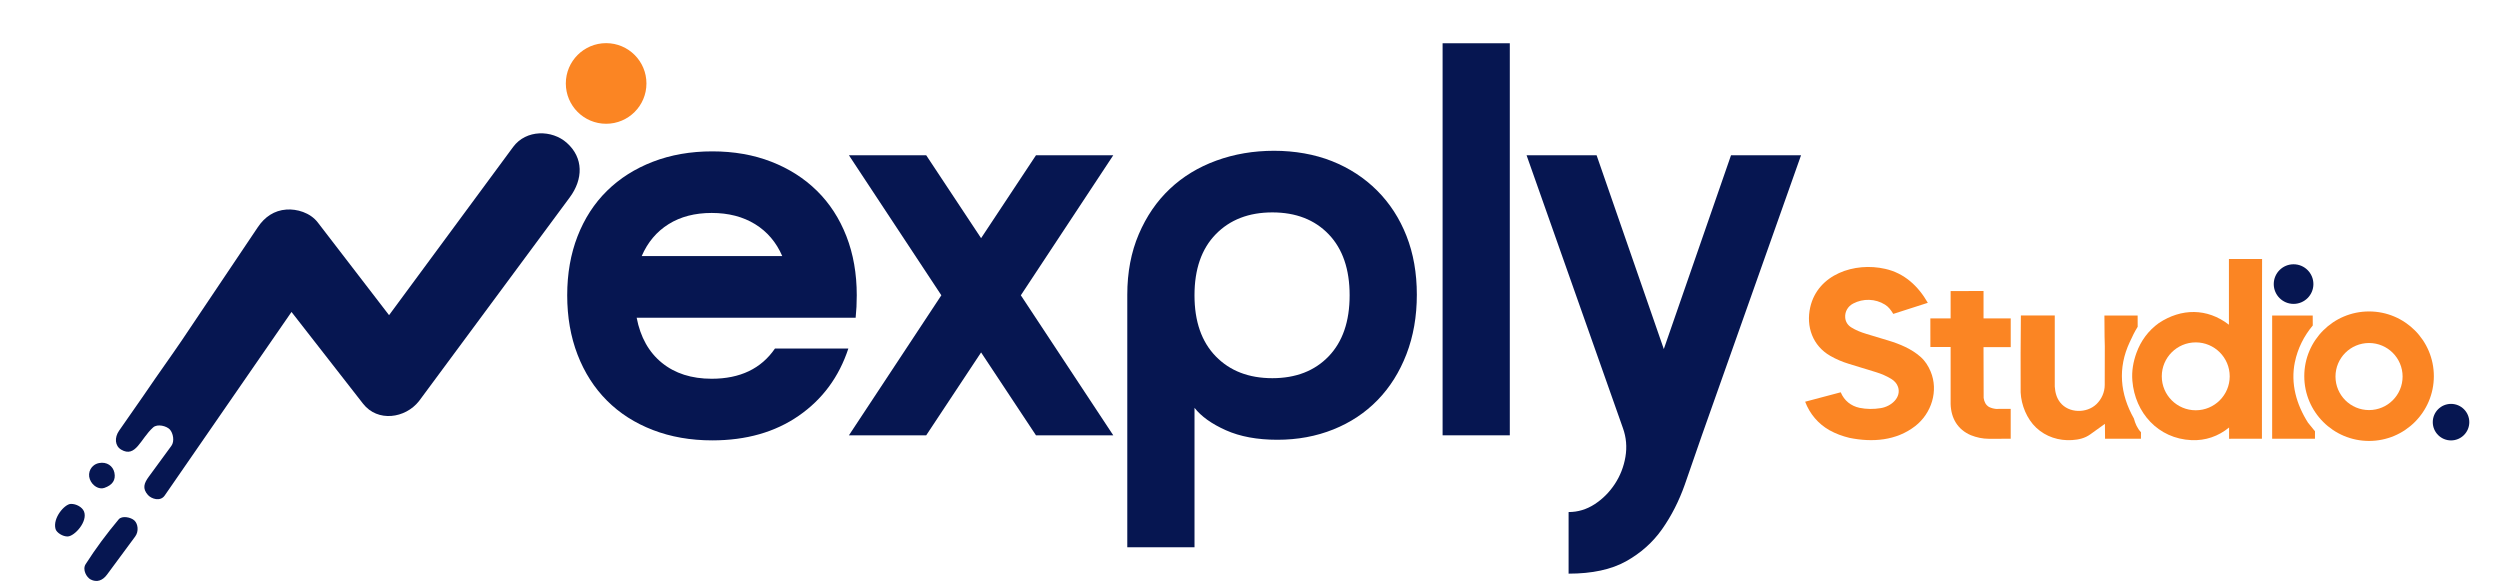
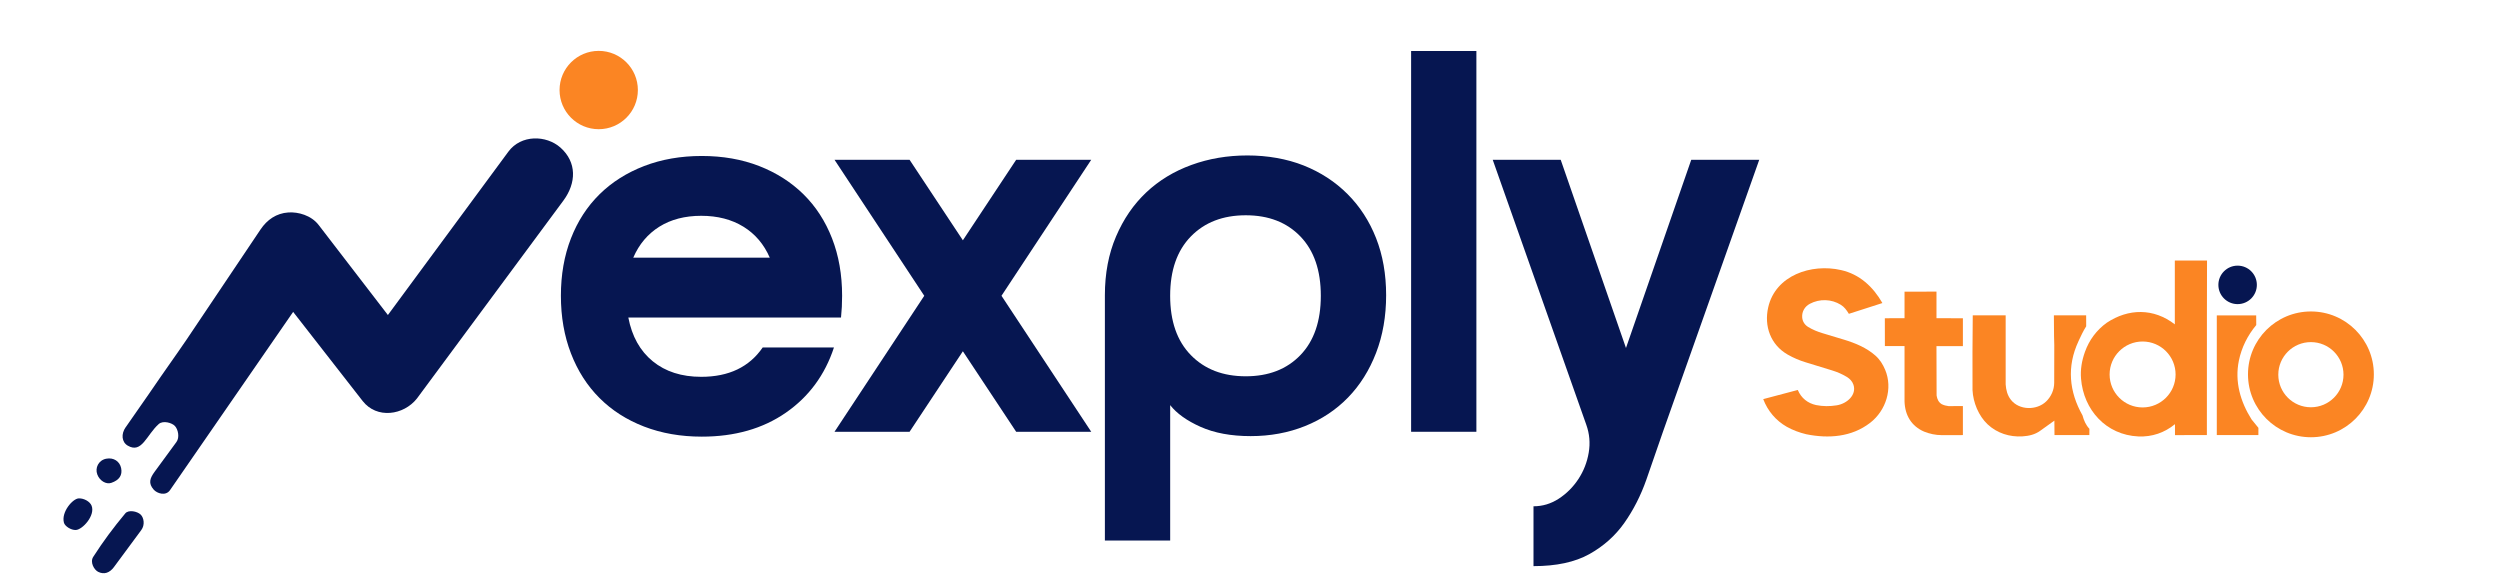
<svg xmlns="http://www.w3.org/2000/svg" id="Layer_1" version="1.1" viewBox="0 0 1280 300">
  <defs>
    <style>
      .st0 {
        fill: #fb8523;
      }

      .st1 {
        fill: #061651;
      }
    </style>
  </defs>
  <g>
    <g>
-       <path class="st1" d="M364.39,193.92c14.53,0,25.33-5.16,32.4-15.48h37.57c-4.78,14.53-13.24,26-25.38,34.41-12.14,8.41-26.91,12.62-44.3,12.62-11.09,0-21.22-1.77-30.4-5.31s-17.02-8.55-23.51-15.05c-6.5-6.5-11.52-14.34-15.06-23.51-3.54-9.18-5.3-19.31-5.3-30.4s1.77-21.17,5.3-30.25c3.54-9.08,8.55-16.82,15.06-23.23,6.5-6.4,14.34-11.37,23.51-14.91,9.18-3.54,19.31-5.31,30.4-5.31s21.17,1.77,30.25,5.31c9.08,3.54,16.87,8.51,23.37,14.91,6.5,6.41,11.52,14.15,15.06,23.23,3.54,9.08,5.3,19.17,5.3,30.25,0,2.11-.05,4.06-.14,5.88-.1,1.82-.24,3.68-.43,5.59h-112.12c1.91,9.94,6.21,17.64,12.9,23.08,6.69,5.45,15.2,8.17,25.52,8.17ZM400.52,131.12c-3.06-7.07-7.7-12.52-13.91-16.35-6.21-3.82-13.62-5.74-22.22-5.74s-15.96,1.91-22.08,5.74c-6.12,3.83-10.71,9.27-13.76,16.35h71.98Z" />
-       <path class="st1" d="M434.65,79.5h39.57l28.1,42.44,28.1-42.44h39.57l-47.32,71.69,47.32,71.69h-39.57l-28.1-42.44-28.1,42.44h-39.57l47.32-71.69-47.32-71.69Z" />
-       <path class="st1" d="M577.17,280.23v-129.33c0-11.47,1.96-21.79,5.88-30.97,3.92-9.18,9.22-16.92,15.92-23.23,6.69-6.31,14.62-11.13,23.8-14.48,9.18-3.34,19.02-5.02,29.54-5.02s20.79,1.77,29.68,5.31c8.89,3.54,16.58,8.56,23.08,15.05,6.5,6.5,11.51,14.24,15.05,23.23,3.54,8.99,5.3,19.02,5.3,30.11s-1.77,21.22-5.3,30.4c-3.54,9.18-8.46,17.02-14.77,23.51-6.31,6.5-13.86,11.52-22.65,15.05s-18.35,5.3-28.67,5.3-19.12-1.63-26.39-4.88c-7.26-3.25-12.61-7.07-16.05-11.47v71.4h-34.41ZM691.01,151.19c0-13.38-3.58-23.8-10.75-31.26-7.17-7.46-16.78-11.18-28.82-11.18s-21.7,3.73-28.97,11.18-10.89,17.88-10.89,31.26,3.63,23.8,10.89,31.26c7.26,7.46,16.92,11.18,28.97,11.18s21.65-3.73,28.82-11.18c7.17-7.46,10.75-17.87,10.75-31.26Z" />
-       <path class="st1" d="M738.61,22.15h34.41v200.73h-34.41V22.15Z" />
-       <path class="st1" d="M781.62,79.5h35.84l34.41,99.22,34.41-99.22h35.85l-50.76,143.38c-2.87,8.41-5.78,16.82-8.75,25.23-2.97,8.41-6.84,16.01-11.61,22.8-4.78,6.78-10.95,12.28-18.5,16.49-7.55,4.2-17.35,6.31-29.39,6.31v-31.54c4.78,0,9.22-1.34,13.33-4.01,4.11-2.68,7.55-6.12,10.32-10.32,2.77-4.21,4.59-8.84,5.45-13.91.86-5.07.43-9.99-1.29-14.77l-49.32-139.65Z" />
+       <path class="st1" d="M359.04,192.93c14.11,0,24.6-5.01,31.47-15.04h36.48c-4.64,14.11-12.86,25.25-24.65,33.42-11.79,8.17-26.14,12.25-43.03,12.25-10.77,0-20.61-1.72-29.52-5.15s-16.53-8.31-22.84-14.62c-6.31-6.31-11.19-13.93-14.62-22.84-3.44-8.91-5.15-18.75-5.15-29.52s1.71-20.56,5.15-29.38c3.43-8.82,8.31-16.34,14.62-22.56,6.31-6.22,13.93-11.04,22.84-14.48,8.91-3.43,18.75-5.15,29.52-5.15s20.56,1.72,29.38,5.15c8.82,3.44,16.38,8.26,22.7,14.48,6.31,6.22,11.18,13.74,14.62,22.56,3.43,8.82,5.15,18.62,5.15,29.38,0,2.04-.05,3.95-.14,5.71-.1,1.77-.24,3.58-.42,5.43h-108.9c1.85,9.66,6.03,17.13,12.53,22.42,6.5,5.29,14.76,7.94,24.79,7.94ZM394.13,131.94c-2.97-6.87-7.48-12.16-13.51-15.88-6.04-3.71-13.23-5.57-21.58-5.57s-15.51,1.86-21.45,5.57c-5.94,3.72-10.4,9.01-13.37,15.88h69.91Z" />
+       <path class="st1" d="M427.27,81.81h38.43l27.29,41.22,27.29-41.22h38.43l-45.95,69.63,45.95,69.63h-38.43l-27.29-41.22-27.29,41.22h-38.43l45.95-69.63-45.95-69.63Z" />
+       <path class="st1" d="M565.7,276.77v-125.61c0-11.14,1.9-21.17,5.71-30.08,3.8-8.91,8.96-16.43,15.46-22.56,6.5-6.13,14.2-10.81,23.12-14.06,8.91-3.25,18.47-4.87,28.69-4.87s20.19,1.72,28.83,5.15c8.63,3.44,16.11,8.31,22.42,14.62,6.31,6.31,11.18,13.83,14.62,22.56,3.43,8.73,5.15,18.48,5.15,29.24s-1.72,20.61-5.15,29.52c-3.44,8.91-8.22,16.53-14.35,22.84-6.13,6.31-13.46,11.19-22,14.62s-17.82,5.15-27.85,5.15-18.57-1.58-25.63-4.73c-7.05-3.15-12.25-6.87-15.59-11.14v69.35h-33.42ZM676.26,151.44c0-12.99-3.48-23.12-10.44-30.36-6.96-7.24-16.29-10.86-27.99-10.86s-21.08,3.62-28.13,10.86-10.58,17.36-10.58,30.36,3.52,23.12,10.58,30.36c7.05,7.24,16.43,10.86,28.13,10.86s21.03-3.62,27.99-10.86c6.96-7.24,10.44-17.36,10.44-30.36Z" />
+       <path class="st1" d="M722.49,26.11h33.42v194.96h-33.42V26.11Z" />
+       <path class="st1" d="M764.27,81.81h34.81l33.42,96.36,33.42-96.36h34.81l-49.3,139.26c-2.78,8.17-5.62,16.34-8.49,24.51-2.88,8.17-6.64,15.55-11.28,22.14-4.64,6.59-10.63,11.93-17.96,16.01-7.34,4.08-16.85,6.13-28.55,6.13v-30.64c4.64,0,8.96-1.3,12.95-3.9,3.99-2.6,7.33-5.94,10.03-10.03,2.69-4.09,4.46-8.59,5.29-13.51.84-4.92.42-9.7-1.25-14.34l-47.9-135.64Z" />
    </g>
    <g>
-       <path class="st1" d="M60.96,220.53l4.68-6.72,7.35-10.55,6.49-9.44,9.27-13.25,4.26-6.18,39.03-58.12c3.51-5.22,8.38-8.55,14.62-8.98,5.23-.37,12.11,1.5,16.04,6.6l36.5,47.47,63.51-86.1c6.7-9.08,19.98-8.81,27.47-2.15,8.69,7.72,8.41,18.66,1.54,27.94l-77.2,104.32c-7.04,8.9-21.17,10.89-28.64,1.32l-36.63-46.97-64.92,93.98c-2.26,3.28-6.84,1.71-8.59-.27-2.95-3.34-2.02-6,.46-9.39l11.53-15.74c1.76-2.4.9-6.57-.78-8.41-1.57-1.72-6.29-3.08-8.56-1.04-6.45,5.77-8.89,15.76-16.35,11.36-3.19-1.88-3.55-6.12-1.08-9.68Z" />
-       <circle class="st0" cx="310.34" cy="42.73" r="20.64" />
-       <path class="st1" d="M54.81,294.19c-2.28,3.09-5.23,4.12-8.39,2.51-2.06-1.05-4.38-5.03-2.56-7.86,5.21-8.13,10.65-15.44,16.91-22.93,1.7-2.03,6.25-1.1,8.05.59,1.79,1.67,2.38,5.52.39,8.2l-14.41,19.5Z" />
-       <path class="st1" d="M42.98,261.79c2.14,5.13-4.74,12.73-8.3,12.88-2.5.1-5.73-1.95-6.25-3.83-1.54-5.59,4.63-12.74,7.82-12.84,2.82-.08,5.85,1.69,6.72,3.79Z" />
-       <path class="st1" d="M50.74,237.08c3.89-.76,7.11,1.43,7.84,4.94.76,3.71-.94,6.34-5.2,7.8-2.72.93-6.14-1.09-7.39-4.47-1.25-3.4.6-7.46,4.75-8.27Z" />
+       <path class="st1" d="M64.34,218.78l4.54-6.53,7.14-10.25,6.31-9.17,9-12.87,4.14-6,37.91-56.45c3.41-5.07,8.14-8.3,14.2-8.73,5.08-.36,11.76,1.46,15.57,6.41l35.45,46.1,61.68-83.63c6.5-8.82,19.4-8.55,26.68-2.09,8.44,7.5,8.17,18.12,1.5,27.13l-74.98,101.32c-6.84,8.65-20.56,10.58-27.81,1.29l-35.58-45.62-63.05,91.27c-2.2,3.18-6.64,1.67-8.34-.26-2.87-3.25-1.96-5.83.44-9.12l11.2-15.28c1.71-2.33.87-6.38-.76-8.17-1.52-1.67-6.11-2.99-8.32-1.01-6.27,5.61-8.64,15.31-15.88,11.03-3.1-1.83-3.45-5.95-1.05-9.4Z" />
+       <circle class="st0" cx="306.54" cy="46.1" r="20.05" />
+       <path class="st1" d="M58.36,290.32c-2.22,3-5.08,4-8.15,2.44-2-1.02-4.25-4.88-2.48-7.64,5.06-7.89,10.34-14.99,16.42-22.27,1.65-1.98,6.07-1.07,7.82.57,1.74,1.63,2.31,5.36.38,7.96l-13.99,18.93Z" />
+       <path class="st1" d="M46.87,258.85c2.07,4.99-4.6,12.36-8.06,12.51-2.43.1-5.57-1.9-6.07-3.72-1.5-5.43,4.49-12.38,7.6-12.47,2.73-.08,5.68,1.64,6.53,3.68Z" />
+       <path class="st1" d="M54.41,234.86c3.78-.74,6.91,1.39,7.61,4.8.74,3.61-.91,6.16-5.05,7.57-2.64.9-5.97-1.06-7.17-4.35-1.21-3.3.58-7.24,4.62-8.03Z" />
    </g>
  </g>
  <g>
-     <path class="st0" d="M1121.99,225.35c-17.01-.78-28.88-13.96-30.22-30.44-.4-4.91.43-9.58,2.08-14.19,2.24-6.22,6.12-11.47,11.49-15.32,11.42-7.58,24.71-7.78,35.87.86v-33.66s16.98,0,16.98,0l-.06,28.8-.02,63.22-16.82.03v-5.77c-5.5,4.5-12.04,6.79-19.31,6.48ZM1141.61,192.68c0-9.6-7.79-17.38-17.39-17.38s-17.39,7.78-17.39,17.38,7.79,17.38,17.39,17.38,17.39-7.78,17.39-17.38Z" />
-     <path class="st0" d="M980.57,218.17c-9.68,7.5-21.91,8.4-33.67,6.01-3.66-.89-7-2.12-10.28-3.94-5.7-3.26-10-8.3-12.39-14.56l18.22-4.83c1.8,4.3,5.24,7.01,9.63,7.96,3.59.73,7.23.74,10.86.15,5.53-.88,10.63-5.56,8.85-10.87-.6-1.77-1.9-3.14-3.49-4.11-2.45-1.48-5-2.58-7.77-3.43l-13.91-4.26c-3.37-1.03-6.47-2.34-9.52-4.09-8.98-5.15-12.51-14.94-10.26-24.9,3.83-16.86,22.7-23.24,38.4-19.64,9.73,2.17,16.87,8.75,21.8,17.38l-17.68,5.68c-1.17-1.93-2.38-3.6-4.24-4.75-4.94-3.08-11.19-3.25-16.31-.55-2.71,1.43-4.28,4.12-4.07,7.15.15,2.16,1.31,3.95,3.14,5.07,2.4,1.48,4.95,2.49,7.68,3.31l11.2,3.38c5.96,1.8,11.94,4.29,16.58,8.4,2.35,2.08,3.93,4.61,5.14,7.48,4.15,9.87.45,21.48-7.91,27.96Z" />
-     <path class="st0" d="M1246.13,192.61c0,18.31-14.85,33.15-33.17,33.15s-33.17-14.84-33.17-33.15,14.85-33.15,33.17-33.15,33.17,14.84,33.17,33.15ZM1230.13,192.79c0-9.48-7.69-17.17-17.18-17.17s-17.18,7.69-17.18,17.17,7.69,17.17,17.18,17.17,17.18-7.69,17.18-17.17Z" />
-     <path class="st0" d="M1090.41,175.18c-6.22,13.33-4.95,26.52,2.14,39.08.71,2.65,1.73,5.04,3.64,7.06l-.03,3.3h-18.38s-.06-7.61-.06-7.61l-7.51,5.39c-2.76,1.98-5.87,2.7-9.3,2.92-6.77.44-13.44-1.69-18.4-6.36-4.73-4.45-7.64-11.52-7.94-18.06l-.02-19.95.14-19.42h17.35s0,36.38,0,36.38c.21,3.04.91,5.79,2.77,8.15,4.41,5.6,13.6,5.63,18.54.89,2.65-2.54,4.27-6.11,4.27-9.87l.04-19.85-.12-4.87-.08-10.82h17.01s.02,5.78.02,5.78c-1.62,2.55-2.76,5.04-4.08,7.87Z" />
-     <path class="st0" d="M1029.48,209.34v15.3s-11.15.02-11.15.02c-3.25,0-6.31-.68-9.26-1.84-6.72-2.88-10.12-8.62-10.35-15.91v-29.23s-10.36,0-10.36,0l-.02-14.65,10.38-.02v-13.99s16.85-.02,16.85-.02v14.02s13.92.01,13.92.01v14.69s-13.93,0-13.93,0l.02,7.26.05,18.76c.29,1.98,1.04,3.58,2.72,4.61,1.1.54,2.32.88,3.57,1.01l7.57-.02Z" />
-     <path class="st0" d="M1174.97,185.4c-2.26,11.01.78,21.62,6.71,30.99l3.6,4.43-.02,3.81h-21.92s0-63.09,0-63.09h20.77s.03,5.1.03,5.1c-4.52,5.4-7.73,11.78-9.16,18.76Z" />
-     <ellipse class="st1" cx="1174.31" cy="145.45" rx="10.15" ry="10.14" />
-     <ellipse class="st1" cx="1254.93" cy="216.14" rx="9.35" ry="9.35" />
+     <path class="st0" d="M1094.84,223.46c-16.52-.76-28.05-13.56-29.35-29.56-.39-4.77.41-9.3,2.02-13.78,2.17-6.04,5.95-11.14,11.16-14.88,11.09-7.37,24-7.55,34.84.83v-32.69s16.49,0,16.49,0l-.06,27.97-.02,61.4-16.33.03v-5.61c-5.34,4.37-11.7,6.6-18.75,6.29ZM1113.9,191.73c0-9.32-7.56-16.88-16.89-16.88s-16.89,7.56-16.89,16.88,7.56,16.88,16.89,16.88,16.89-7.56,16.89-16.88Z" />
+     <path class="st0" d="M957.49,216.49c-9.4,7.28-21.28,8.16-32.7,5.84-3.56-.86-6.8-2.06-9.99-3.83-5.54-3.17-9.71-8.06-12.03-14.15l17.7-4.69c1.74,4.17,5.09,6.8,9.35,7.73,3.49.71,7.03.71,10.55.14,5.37-.85,10.33-5.4,8.59-10.56-.58-1.72-1.84-3.05-3.39-3.99-2.38-1.44-4.86-2.51-7.54-3.33l-13.51-4.14c-3.28-1-6.28-2.28-9.24-3.97-8.73-5.01-12.15-14.52-9.96-24.18,3.72-16.37,22.05-22.57,37.3-19.08,9.45,2.11,16.38,8.5,21.17,16.88l-17.17,5.52c-1.14-1.88-2.31-3.5-4.11-4.62-4.8-2.99-10.87-3.16-15.84-.53-2.64,1.39-4.16,4-3.95,6.94.15,2.1,1.27,3.84,3.05,4.93,2.34,1.44,4.8,2.42,7.46,3.22l10.88,3.28c5.79,1.75,11.59,4.16,16.1,8.16,2.28,2.02,3.82,4.48,4.99,7.27,4.03,9.59.44,20.86-7.68,27.15Z" />
+     <path class="st0" d="M1215.41,191.67c0,17.78-14.42,32.2-32.22,32.2s-32.22-14.41-32.22-32.2,14.42-32.2,32.22-32.2,32.22,14.41,32.22,32.2ZM1199.87,191.84c0-9.21-7.47-16.68-16.69-16.68s-16.69,7.47-16.69,16.68,7.47,16.68,16.69,16.68,16.69-7.47,16.69-16.68Z" />
+     <path class="st0" d="M1064.17,174.74c-6.04,12.95-4.8,25.76,2.08,37.95.69,2.57,1.68,4.9,3.53,6.86l-.03,3.2h-17.85s-.06-7.39-.06-7.39l-7.3,5.23c-2.68,1.92-5.7,2.62-9.03,2.83-6.58.42-13.06-1.65-17.87-6.18-4.59-4.32-7.42-11.19-7.71-17.54l-.02-19.37.14-18.87h16.85s0,35.33,0,35.33c.21,2.95.89,5.63,2.69,7.92,4.28,5.44,13.21,5.47,18.01.86,2.58-2.47,4.14-5.93,4.15-9.59l.04-19.28-.12-4.73-.08-10.51h16.52s.02,5.61.02,5.61c-1.57,2.48-2.68,4.9-3.97,7.65Z" />
+     <path class="st0" d="M1005,207.91v14.86s-10.83.02-10.83.02c-3.15,0-6.13-.66-9-1.79-6.52-2.8-9.83-8.37-10.05-15.45v-28.38s-10.06,0-10.06,0l-.02-14.23,10.08-.02v-13.59s16.36-.02,16.36-.02v13.62s13.52.01,13.52.01v14.27s-13.53,0-13.53,0l.02,7.05.05,18.22c.29,1.92,1.01,3.48,2.64,4.47,1.07.52,2.25.85,3.47.98l7.35-.02Z" />
+     <path class="st0" d="M1146.3,184.66c-2.2,10.7.76,21,6.51,30.1l3.5,4.3-.02,3.7h-21.29s0-61.28,0-61.28h20.17s.03,4.95.03,4.95c-4.39,5.25-7.51,11.44-8.9,18.23Z" />
+     <ellipse class="st1" cx="1145.66" cy="145.86" rx="9.85" ry="9.85" />
  </g>
</svg>
